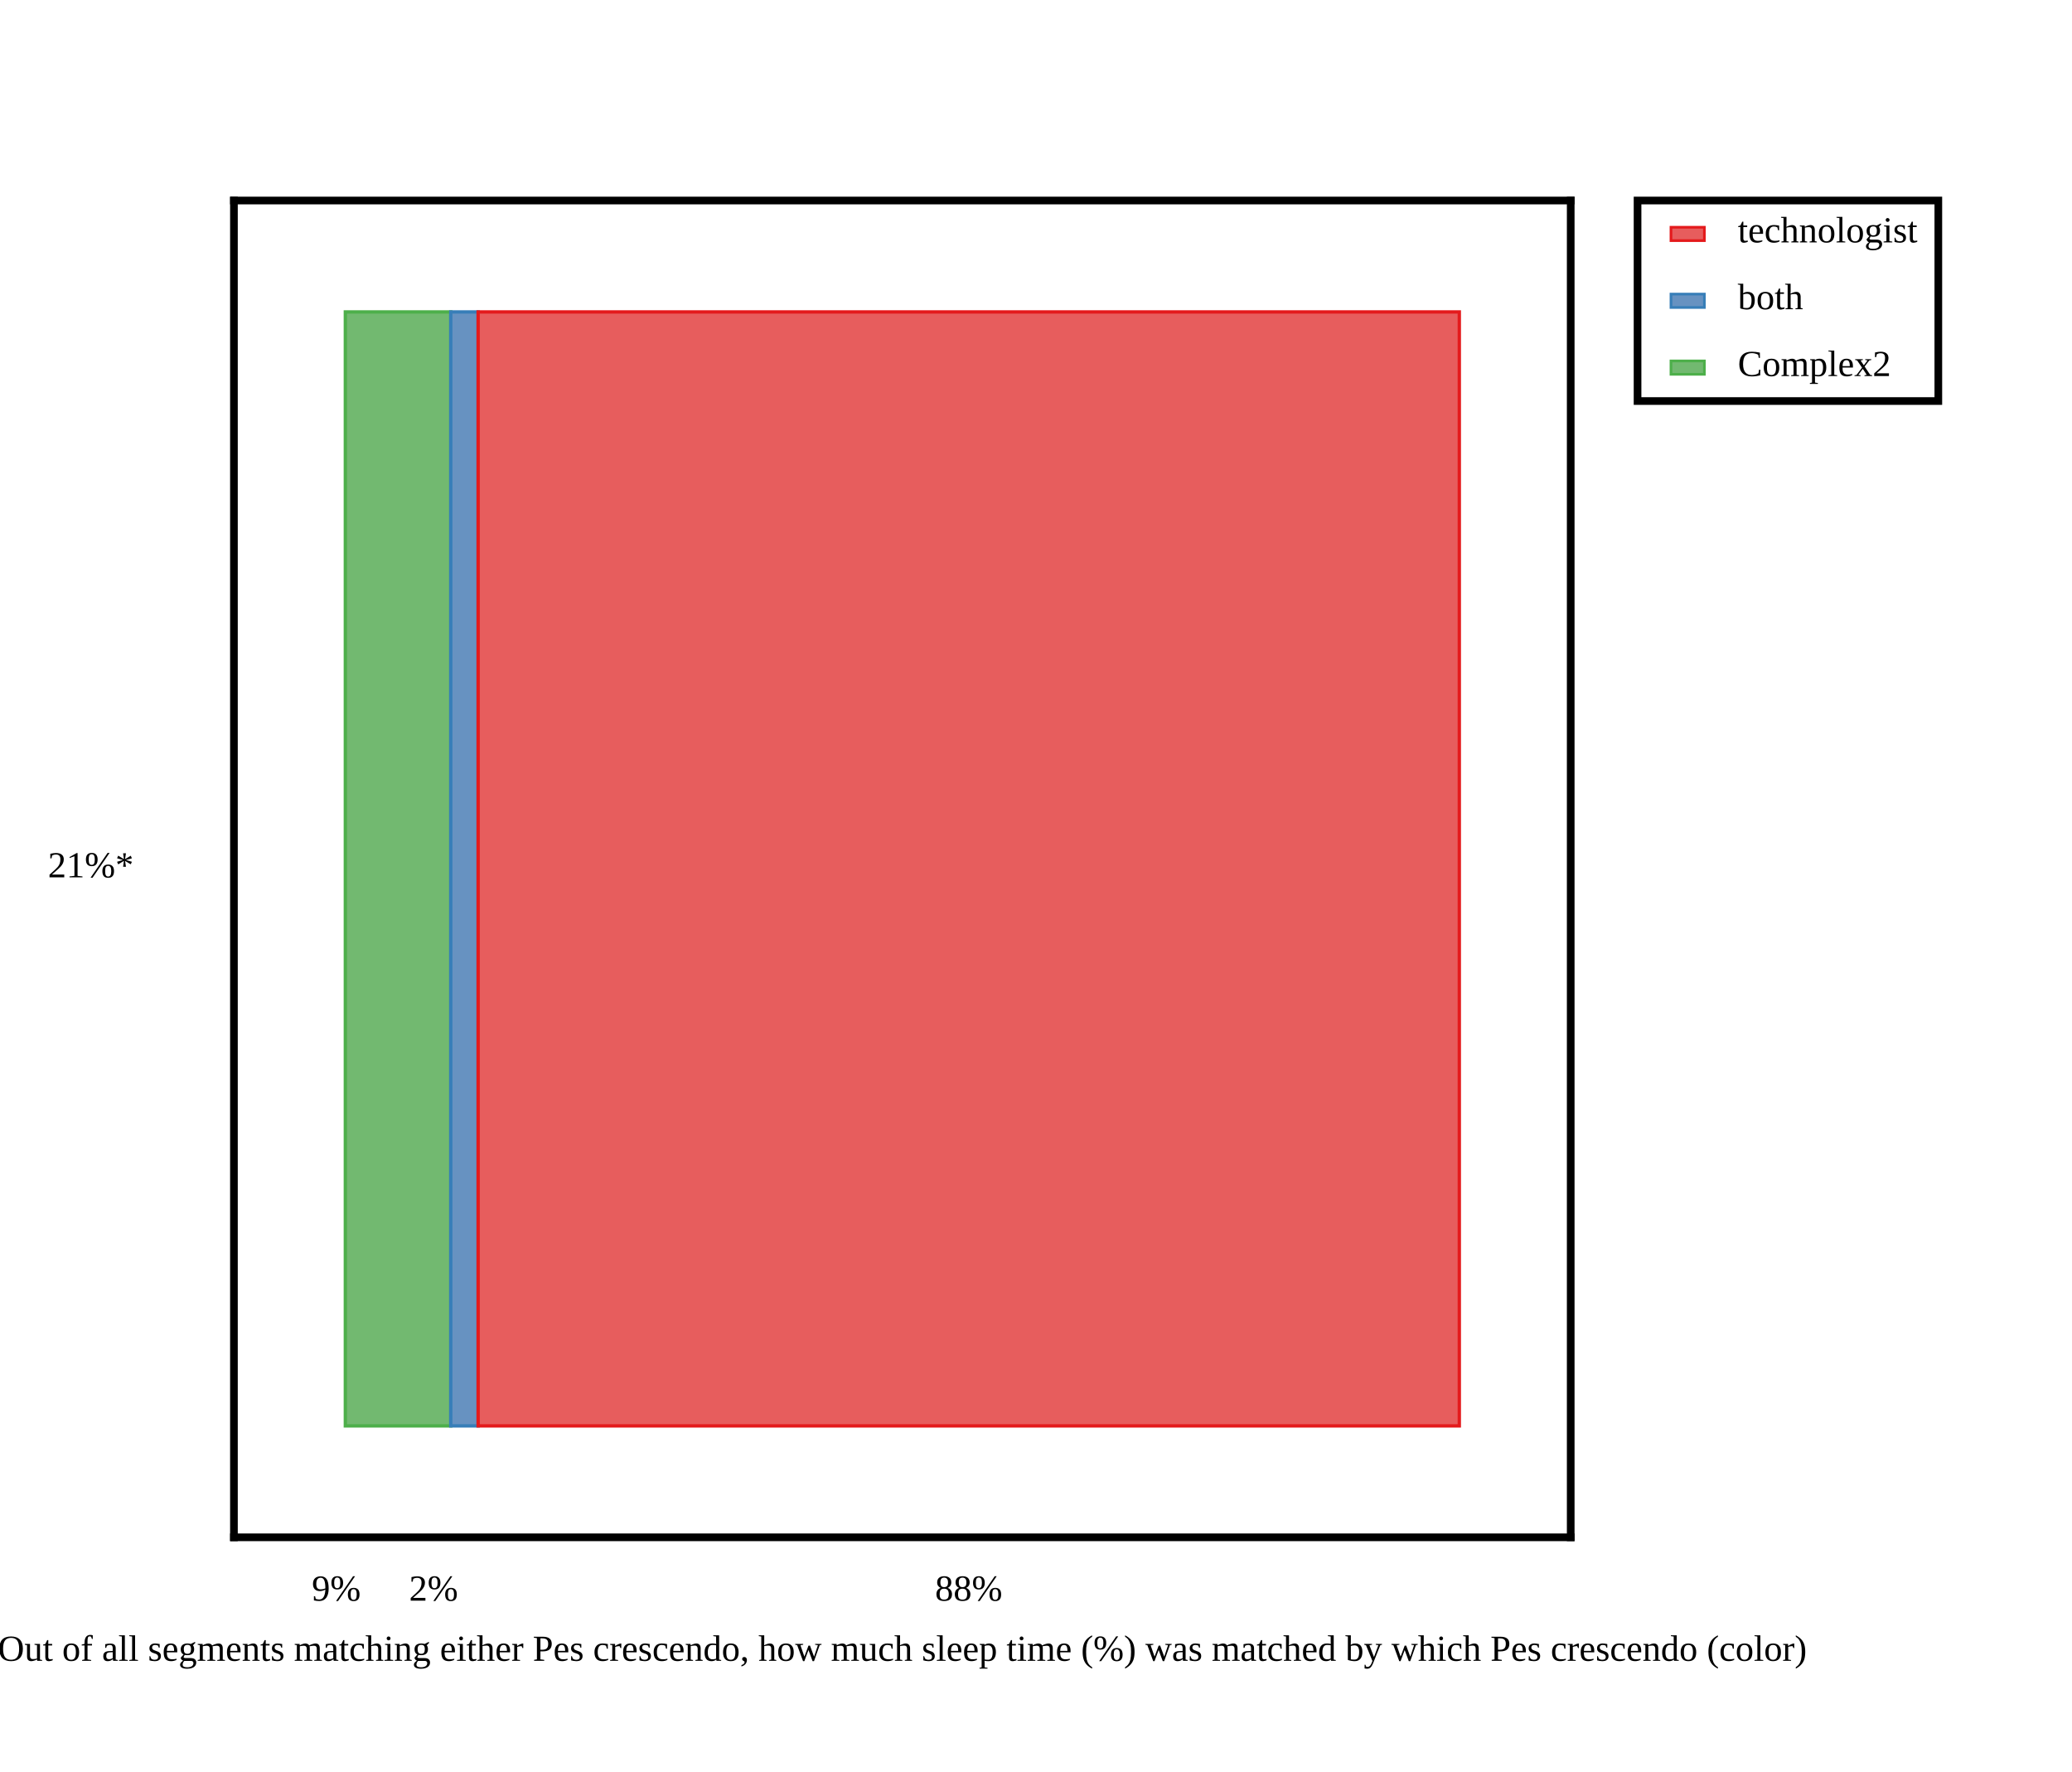
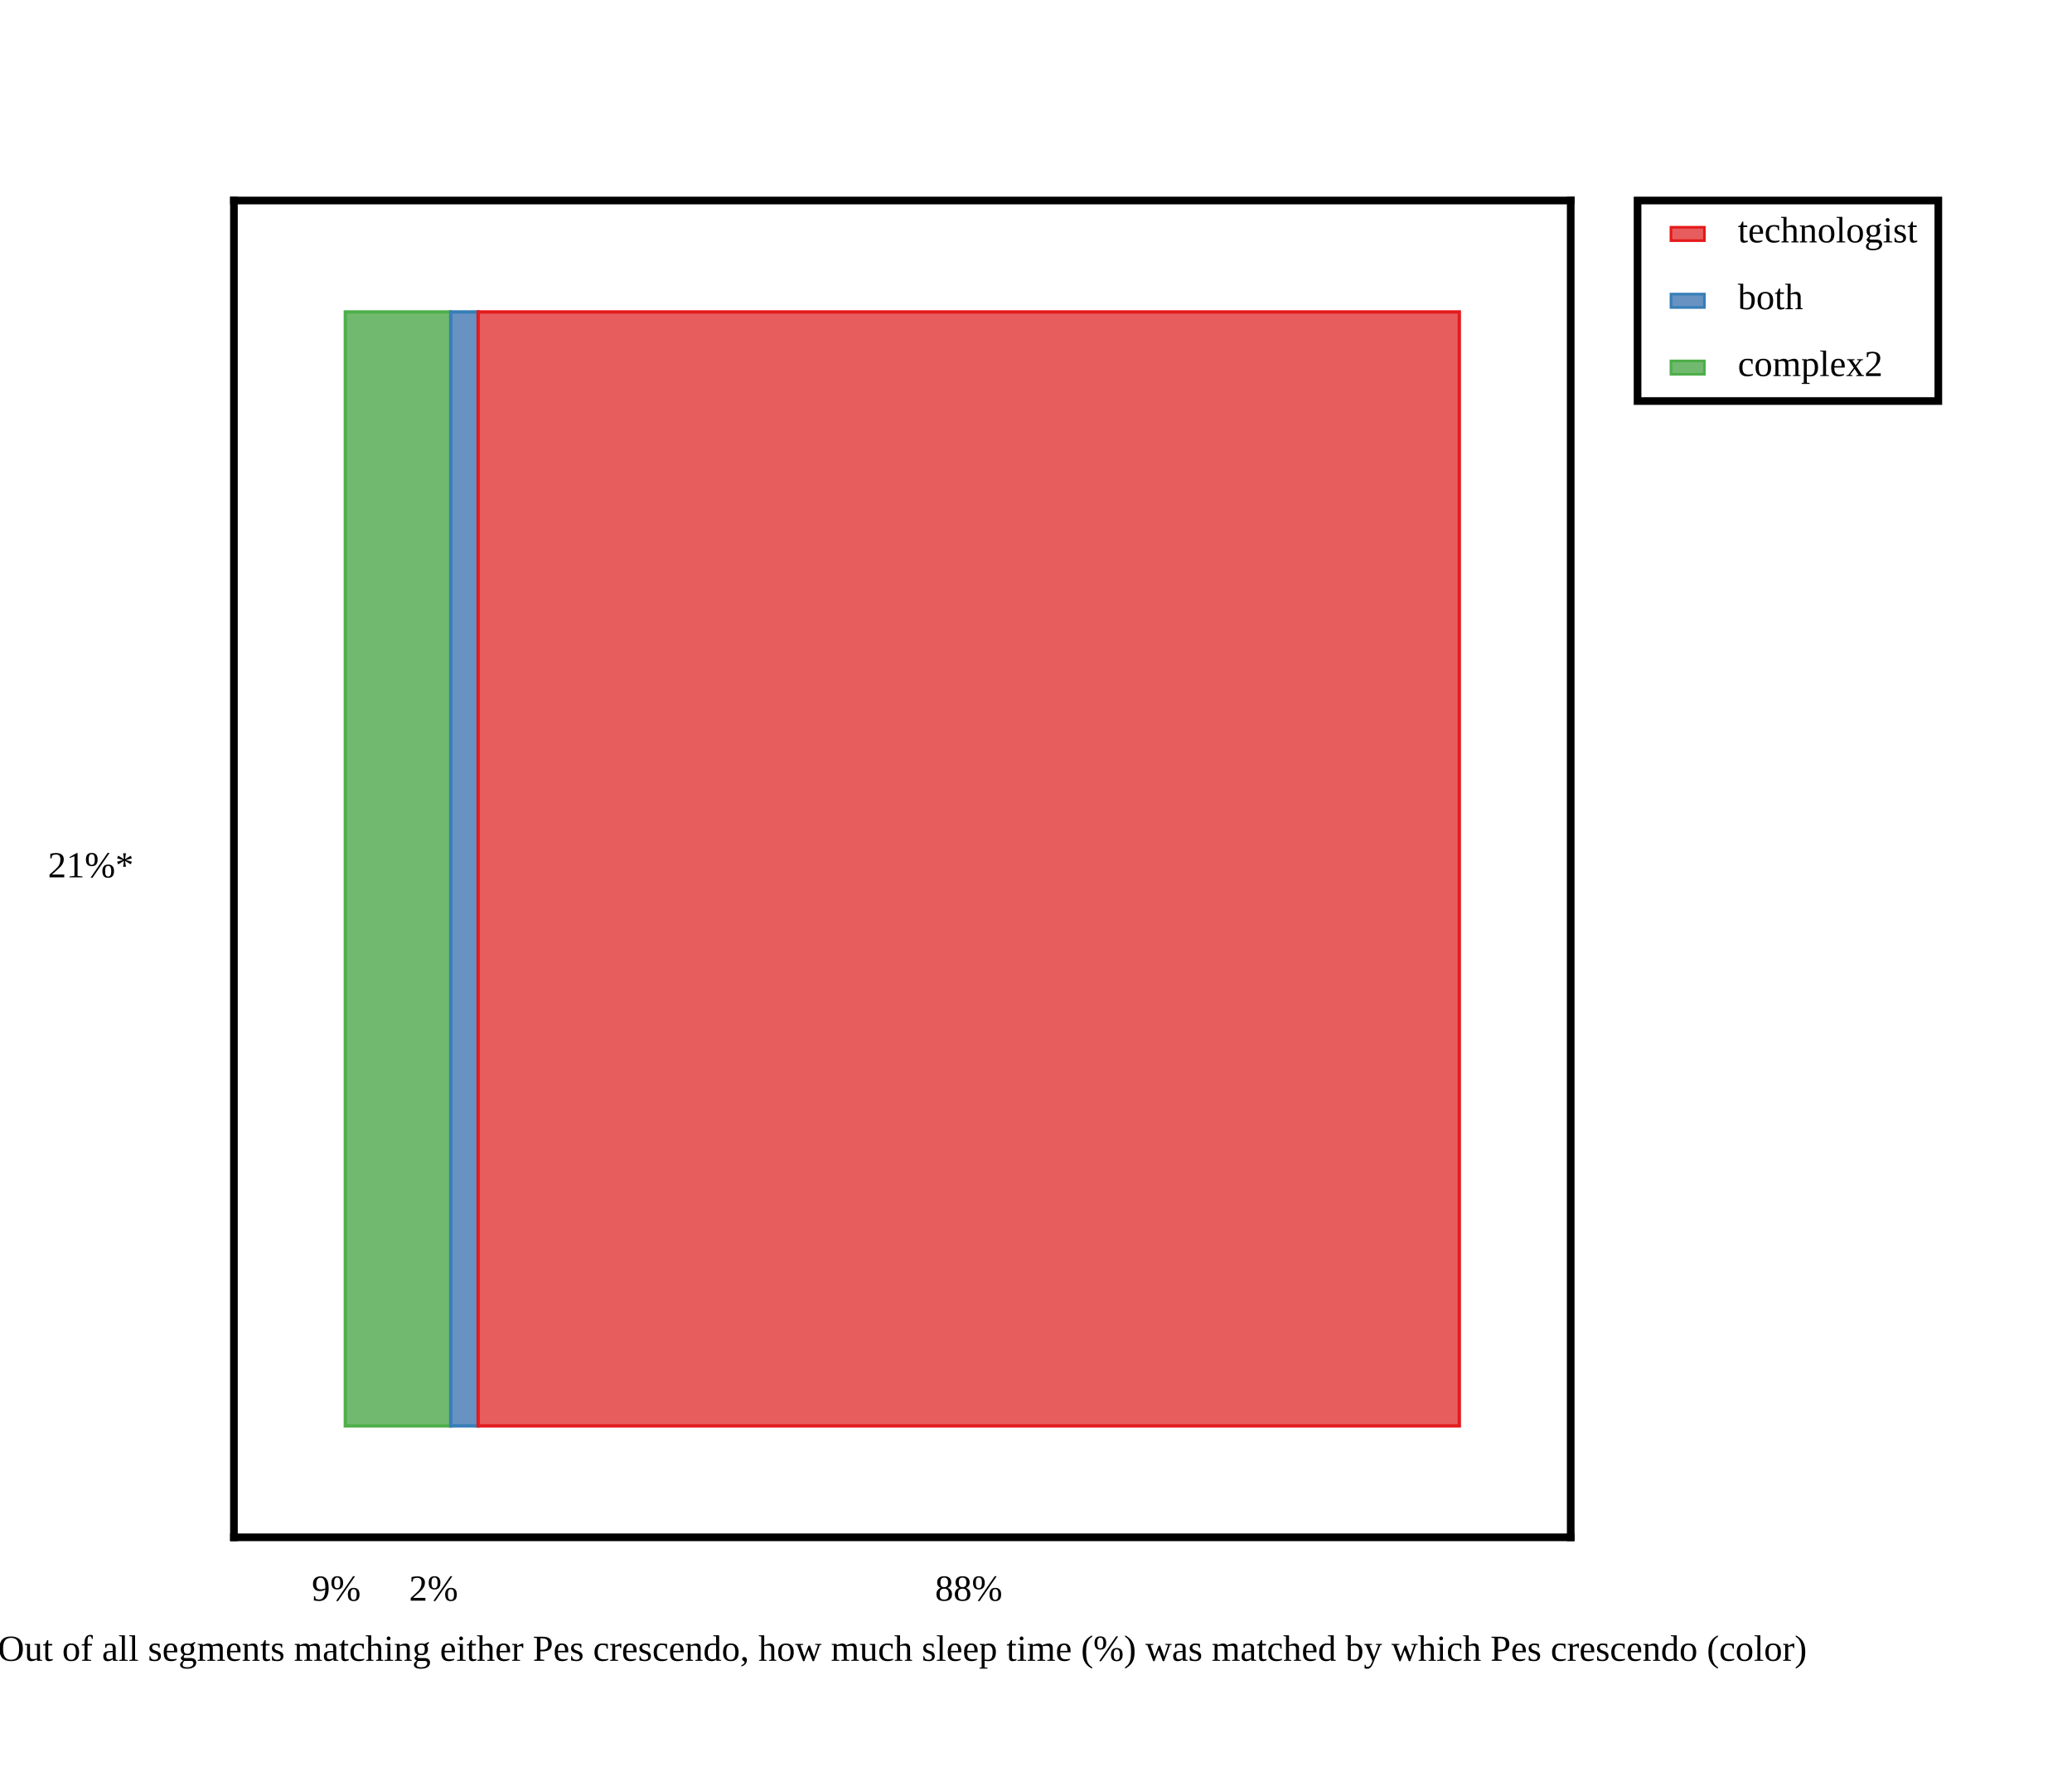
<svg xmlns="http://www.w3.org/2000/svg" height="530" stroke-opacity="1" viewBox="0.0 0.0 620 530.0" font-size="1" width="620" stroke="rgb(0,0,0)" version="1.1">
  <defs />
  <g stroke-linejoin="miter" stroke-opacity="1.0" fill-opacity="0.0" stroke="rgb(0,0,0)" stroke-width="2.293" fill="rgb(0,0,0)" stroke-linecap="square" stroke-miterlimit="10.0">
    <path d="M 70,460 v -400 M 470,460 v -400 " />
  </g>
  <g stroke-linejoin="miter" stroke-opacity="1.0" fill-opacity="1.0" font-size="11.0px" stroke="rgb(0,0,0)" stroke-width="2.293" fill="rgb(0,0,0)" stroke-linecap="butt" stroke-miterlimit="10.0">
    <text dominant-baseline="middle" transform="matrix(1,0,0,1,40,260)" stroke="none" text-anchor="end">21%*</text>
  </g>
  <g stroke-linejoin="miter" stroke-opacity="1.0" fill-opacity="0.0" stroke="rgb(0,0,0)" stroke-width="2.293" fill="rgb(0,0,0)" stroke-linecap="square" stroke-miterlimit="10.0">
    <path d="M 70,460 h 400 M 70,60 h 400 " />
  </g>
  <g stroke-linejoin="miter" stroke-opacity="1.0" fill-opacity="1.0" font-size="11.0px" stroke="rgb(0,0,0)" stroke-width="2.293" fill="rgb(0,0,0)" stroke-linecap="butt" stroke-miterlimit="10.0">
    <text dominant-baseline="text-before-edge" transform="matrix(1,0,0,1,270,490)" stroke="none" text-anchor="middle">Out of all segments matching either Pes crescendo, how much sleep time (%) was matched by which Pes crescendo (color)</text>
  </g>
  <g stroke-linejoin="miter" stroke-opacity="1.0" fill-opacity="1.0" font-size="11.0px" stroke="rgb(0,0,0)" stroke-width="2.293" fill="rgb(0,0,0)" stroke-linecap="butt" stroke-miterlimit="10.0">
    <text dominant-baseline="text-before-edge" transform="matrix(1,0,0,1,289.8686,472)" stroke="none" text-anchor="middle">88%</text>
  </g>
  <g stroke-linejoin="miter" stroke-opacity="1.0" fill-opacity="1.0" font-size="11.0px" stroke="rgb(0,0,0)" stroke-width="2.293" fill="rgb(0,0,0)" stroke-linecap="butt" stroke-miterlimit="10.0">
    <text dominant-baseline="text-before-edge" transform="matrix(1,0,0,1,129.7373,472)" stroke="none" text-anchor="middle">2%</text>
  </g>
  <g stroke-linejoin="miter" stroke-opacity="1.0" fill-opacity="1.0" font-size="11.0px" stroke="rgb(0,0,0)" stroke-width="2.293" fill="rgb(0,0,0)" stroke-linecap="butt" stroke-miterlimit="10.0">
    <text dominant-baseline="text-before-edge" transform="matrix(1,0,0,1,100.6285,472)" stroke="none" text-anchor="middle">9%</text>
  </g>
  <g stroke-linejoin="miter" stroke-opacity="1.0" fill-opacity="1.0" stroke="rgb(77,175,74)" stroke-width="1.0" fill="rgb(114,185,112)" stroke-linecap="butt" stroke-miterlimit="10.0">
    <defs>
-       <clipPath id="ComplextechnologistmyClip1">
+       <clipPath id="complextechnologistmyClip1">
        <path d="M 470,460 l -0,-400 h -400 l -0,400 Z" />
      </clipPath>
    </defs>
-     <g clip-path="url(#ComplextechnologistmyClip1)">
+     <g clip-path="url(#complextechnologistmyClip1)">
      <path d="M 103.333,426.667 v -333.333 h 31.551 v 333.333 Z" />
    </g>
  </g>
  <g stroke-linejoin="miter" stroke-opacity="1.0" fill-opacity="1.0" stroke="rgb(55,126,184)" stroke-width="1.0" fill="rgb(103,146,193)" stroke-linecap="butt" stroke-miterlimit="10.0">
    <defs>
-       <clipPath id="ComplextechnologistmyClip2">
+       <clipPath id="complextechnologistmyClip2">
        <path d="M 470,460 l -0,-400 h -400 l -0,400 Z" />
      </clipPath>
    </defs>
-     <g clip-path="url(#ComplextechnologistmyClip2)">
+     <g clip-path="url(#complextechnologistmyClip2)">
      <path d="M 134.884,426.667 v -333.333 h 8.187 v 333.333 Z" />
    </g>
  </g>
  <g stroke-linejoin="miter" stroke-opacity="1.0" fill-opacity="1.0" stroke="rgb(228,26,28)" stroke-width="1.0" fill="rgb(231,93,93)" stroke-linecap="butt" stroke-miterlimit="10.0">
    <defs>
-       <clipPath id="ComplextechnologistmyClip3">
+       <clipPath id="complextechnologistmyClip3">
        <path d="M 470,460 l -0,-400 h -400 l -0,400 Z" />
      </clipPath>
    </defs>
-     <g clip-path="url(#ComplextechnologistmyClip3)">
+     <g clip-path="url(#complextechnologistmyClip3)">
      <path d="M 143.071,426.667 v -333.333 h 293.596 v 333.333 Z" />
    </g>
  </g>
  <g stroke-linejoin="miter" stroke-opacity="1.0" fill-opacity="1.0" font-size="11.0px" stroke="rgb(0,0,0)" stroke-width="2.293" fill="rgb(0,0,0)" stroke-linecap="butt" stroke-miterlimit="10.0">
    <text dominant-baseline="text-after-edge" transform="matrix(1,0,0,1,270,40)" stroke="none" text-anchor="middle" />
  </g>
  <g stroke-linejoin="miter" stroke-opacity="1.0" fill-opacity="0.0" stroke="rgb(0,0,0)" stroke-width="2.293" fill="rgb(0,0,0)" stroke-linecap="butt" stroke-miterlimit="10.0">
    <path d="M 580,120 l -0,-60 h -90 l -0,60 Z" />
  </g>
  <g stroke-linejoin="miter" stroke-opacity="1.0" fill-opacity="1.0" font-size="11.0px" stroke="rgb(0,0,0)" stroke-width="2.293" fill="rgb(0,0,0)" stroke-linecap="butt" stroke-miterlimit="10.0">
-     <text dominant-baseline="middle" transform="matrix(1,0,0,1,520,110)" stroke="none" text-anchor="start">Complex2</text>
+     <text dominant-baseline="middle" transform="matrix(1,0,0,1,520,110)" stroke="none" text-anchor="start">complex2</text>
  </g>
  <g stroke-linejoin="miter" stroke-opacity="1.0" fill-opacity="1.0" stroke="rgb(77,175,74)" stroke-width="0.8" fill="rgb(114,185,112)" stroke-linecap="butt" stroke-miterlimit="10.0">
    <path d="M 500,108 l 10,0 v 4 l -10,0 Z" />
  </g>
  <g stroke-linejoin="miter" stroke-opacity="1.0" fill-opacity="1.0" font-size="11.0px" stroke="rgb(0,0,0)" stroke-width="2.293" fill="rgb(0,0,0)" stroke-linecap="butt" stroke-miterlimit="10.0">
    <text dominant-baseline="middle" transform="matrix(1,0,0,1,520,90)" stroke="none" text-anchor="start">both</text>
  </g>
  <g stroke-linejoin="miter" stroke-opacity="1.0" fill-opacity="1.0" stroke="rgb(55,126,184)" stroke-width="0.8" fill="rgb(103,146,193)" stroke-linecap="butt" stroke-miterlimit="10.0">
    <path d="M 500,88 l 10,0 v 4 l -10,0 Z" />
  </g>
  <g stroke-linejoin="miter" stroke-opacity="1.0" fill-opacity="1.0" font-size="11.0px" stroke="rgb(0,0,0)" stroke-width="2.293" fill="rgb(0,0,0)" stroke-linecap="butt" stroke-miterlimit="10.0">
    <text dominant-baseline="middle" transform="matrix(1,0,0,1,520,70)" stroke="none" text-anchor="start">technologist</text>
  </g>
  <g stroke-linejoin="miter" stroke-opacity="1.0" fill-opacity="1.0" stroke="rgb(228,26,28)" stroke-width="0.8" fill="rgb(231,93,93)" stroke-linecap="butt" stroke-miterlimit="10.0">
    <path d="M 500,68 l 10,0 v 4 l -10,0 Z" />
  </g>
</svg>
